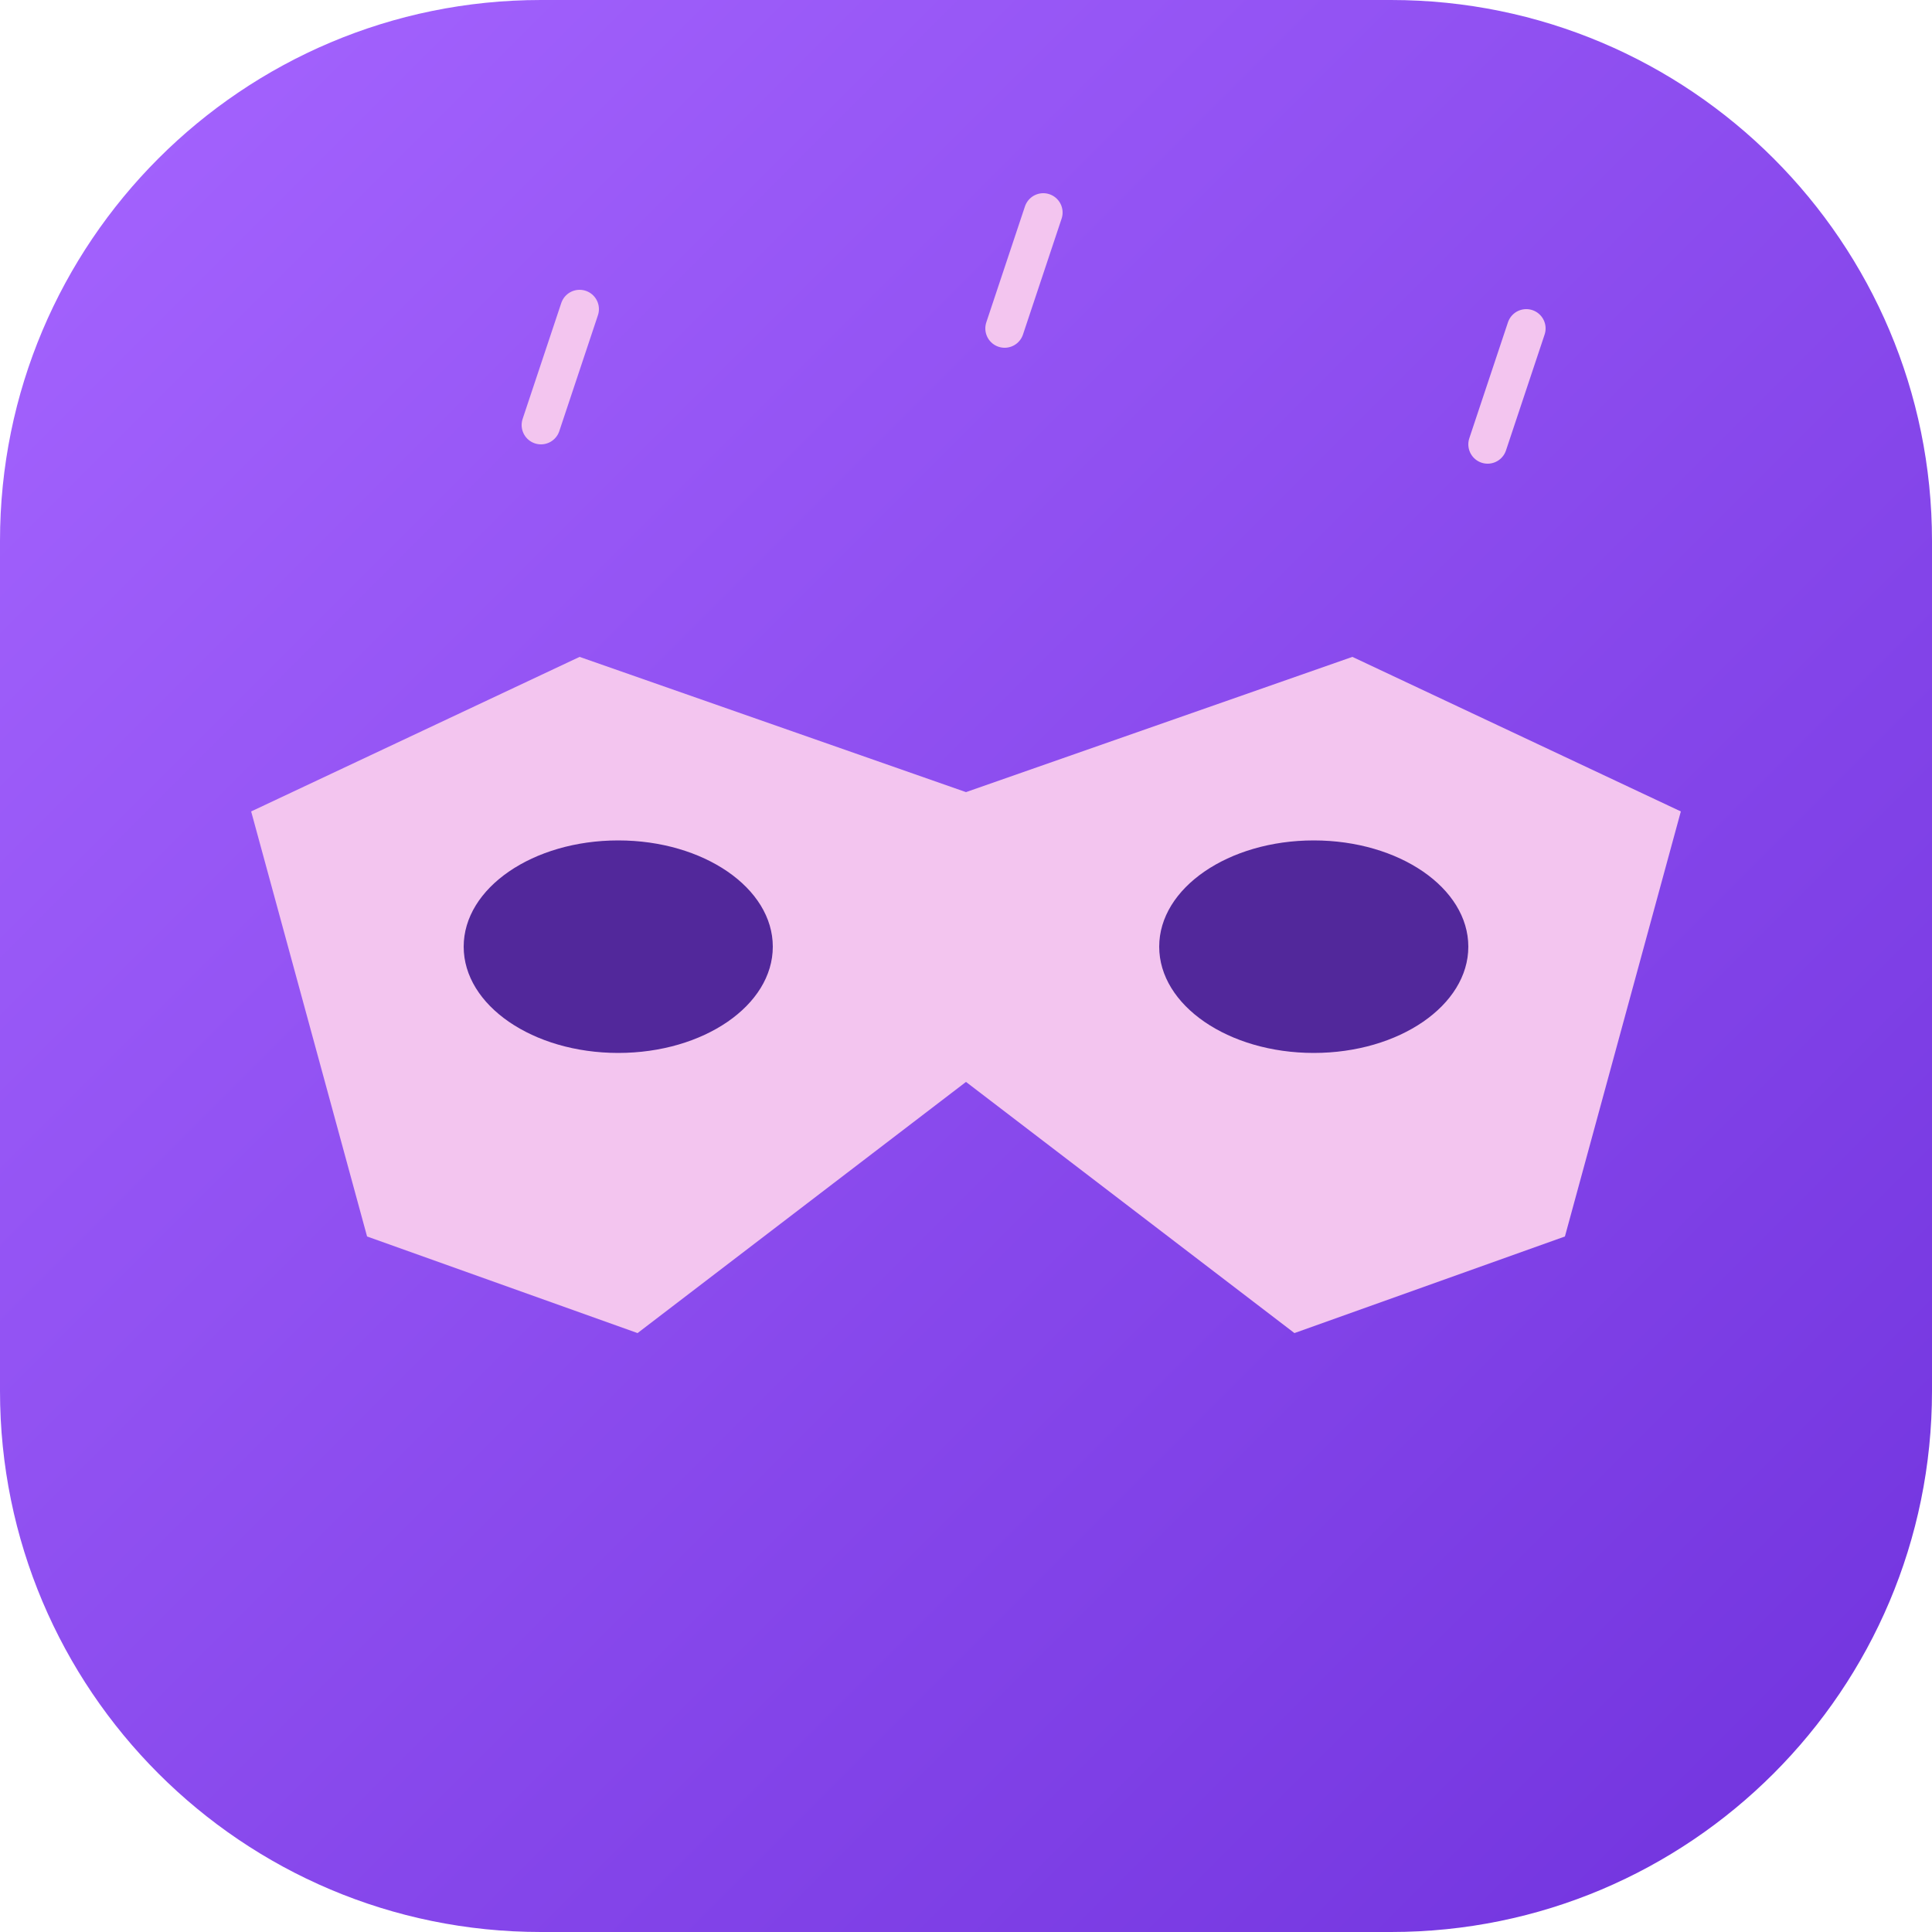
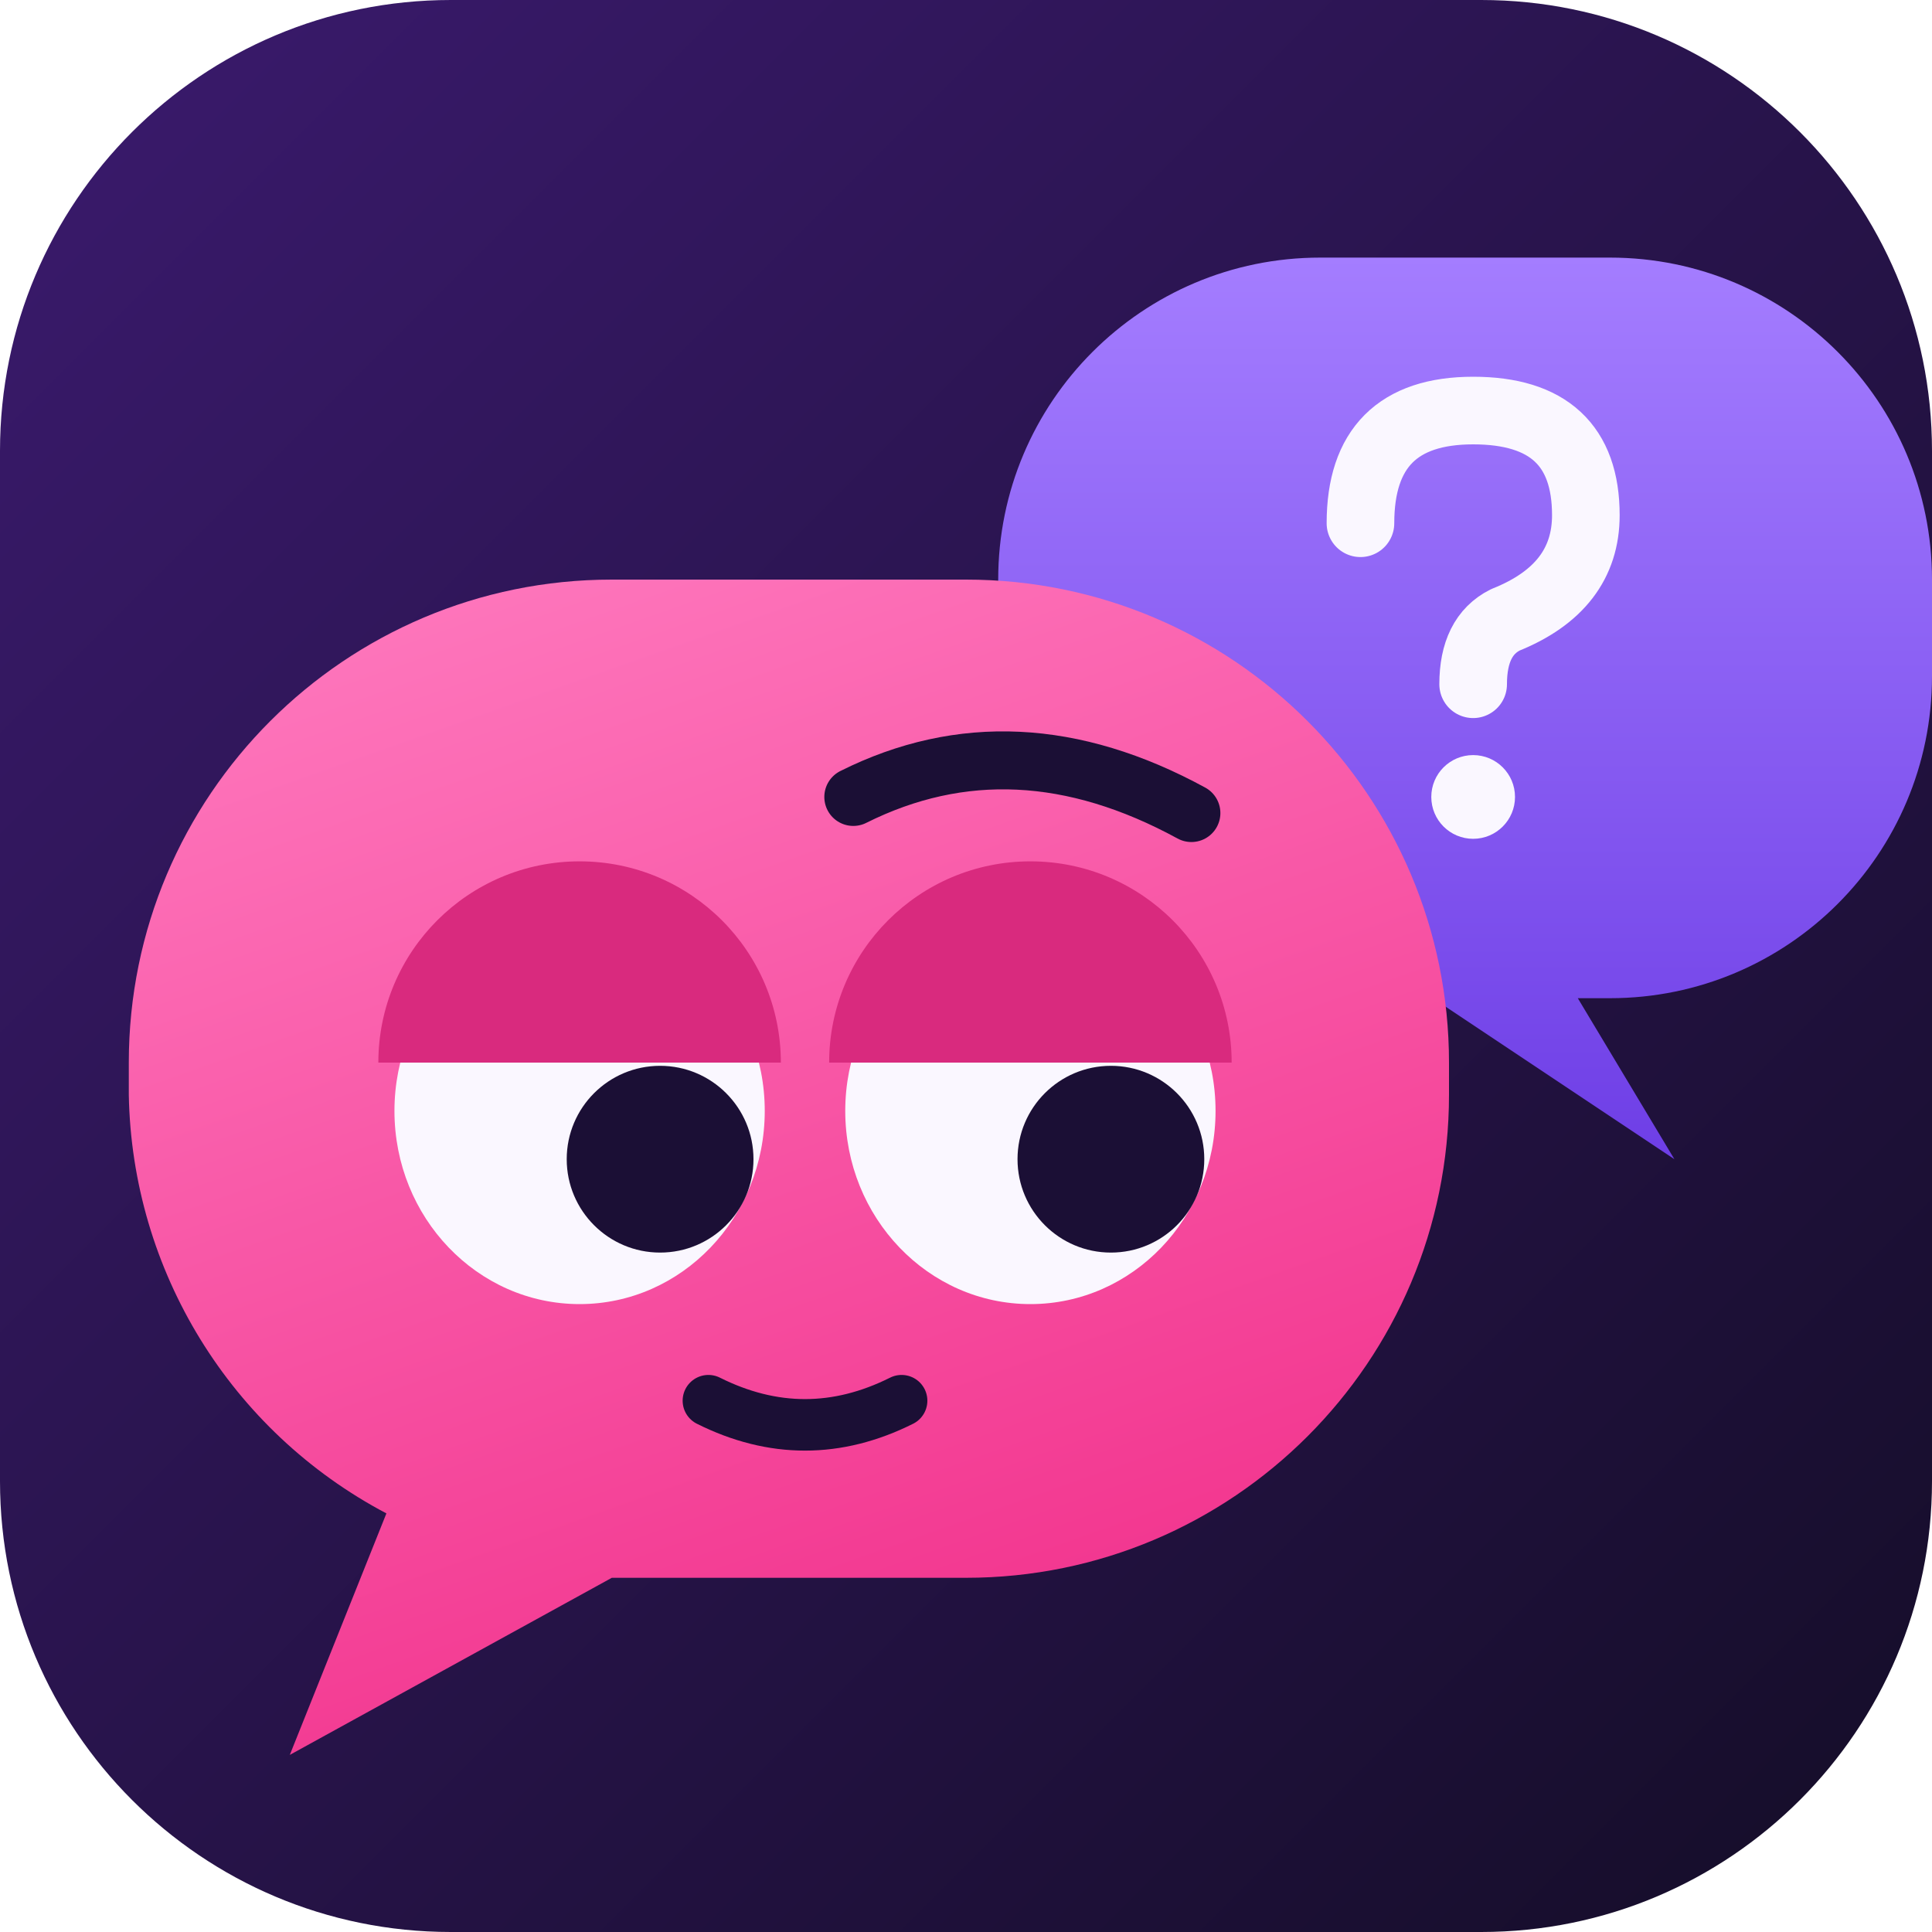
- <svg xmlns="http://www.w3.org/2000/svg" viewBox="0 0 100 100">
+ <svg xmlns="http://www.w3.org/2000/svg" viewBox="0 0 120 120">
  <defs>
-     <linearGradient id="a" x2="1" y2="1">
-       <stop stop-color="#a665ff" />
-       <stop offset="1" stop-color="#7032dd" />
+     <linearGradient id="bg" x1="0" y1="0" x2="1" y2="1">
+       <stop offset="0" stop-color="#3b1a6e" />
+       <stop offset="1" stop-color="#140d27" />
+     </linearGradient>
+     <linearGradient id="p" x1="0" y1="0" x2=".4" y2="1">
+       <stop offset="0" stop-color="#ff7cc0" />
+       <stop offset="1" stop-color="#f2368f" />
+     </linearGradient>
+     <linearGradient id="v" x1="0" y1="0" x2="0" y2="1">
+       <stop offset="0" stop-color="#a47dff" />
+       <stop offset="1" stop-color="#6e3ee6" />
    </linearGradient>
  </defs>
-   <rect width="100" height="100" rx="28" fill="url(#a)" />
-   <path d="m13 42 17-8 20 7 20-7 17 8-6 22-14 5-17-13-17 13-14-5Z" fill="#f3c5ef" />
-   <g fill="#52289b">
-     <ellipse cx="32" cy="49" rx="8" ry="5.5" />
-     <ellipse cx="68" cy="49" rx="8" ry="5.5" />
+   <rect width="120" height="120" rx="28" fill="url(#bg)" />
+   <g transform="translate(4 12)">
+     <path d="M78 4h18a20 20 0 0 1 20 20v6a20 20 0 0 1-20 20h-2l6 10-15-10h-7a20 20 0 0 1-20-20v-6A20 20 0 0 1 78 4Z" fill="url(#v)" />
+     <path d="M80.5 20.5q0-7 7-7t7 6.5q0 4.5-5 6.5-2 1-2 4" fill="none" stroke="#faf7ff" stroke-width="4.2" stroke-linecap="round" stroke-linejoin="round" />
+     <circle cx="87.5" cy="37.5" r="2.6" fill="#faf7ff" />
+     <path d="M34 24h22a30 30 0 0 1 30 30v2a30 30 0 0 1-30 30H34l-20 11 6-15A30 30 0 0 1 4 56v-2a30 30 0 0 1 30-30Z" fill="url(#p)" />
+     <ellipse cx="32" cy="57" rx="11.5" ry="12" fill="#faf7ff" />
+     <ellipse cx="60" cy="57" rx="11.5" ry="12" fill="#faf7ff" />
+     <circle cx="37" cy="60" r="5.8" fill="#1b0f35" />
+     <circle cx="65" cy="60" r="5.8" fill="#1b0f35" />
+     <path d="M19.5 54a12.5 12.5 0 0 1 25 0Z" fill="#d92a7e" />
+     <path d="M47.5 54a12.5 12.5 0 0 1 25 0Z" fill="#d92a7e" />
+     <path d="M49 37.5q10-5 21 1" fill="none" stroke="#1b0f35" stroke-width="3.6" stroke-linecap="round" />
+     <path d="M40 75q6 3 12 0" fill="none" stroke="#1b0f35" stroke-width="3.2" stroke-linecap="round" />
  </g>
-   <path d="m28 22 2-6m22 1 2-6m23 12 2-6" stroke="#f3c5ef" stroke-width="2" stroke-linecap="round" />
</svg>
